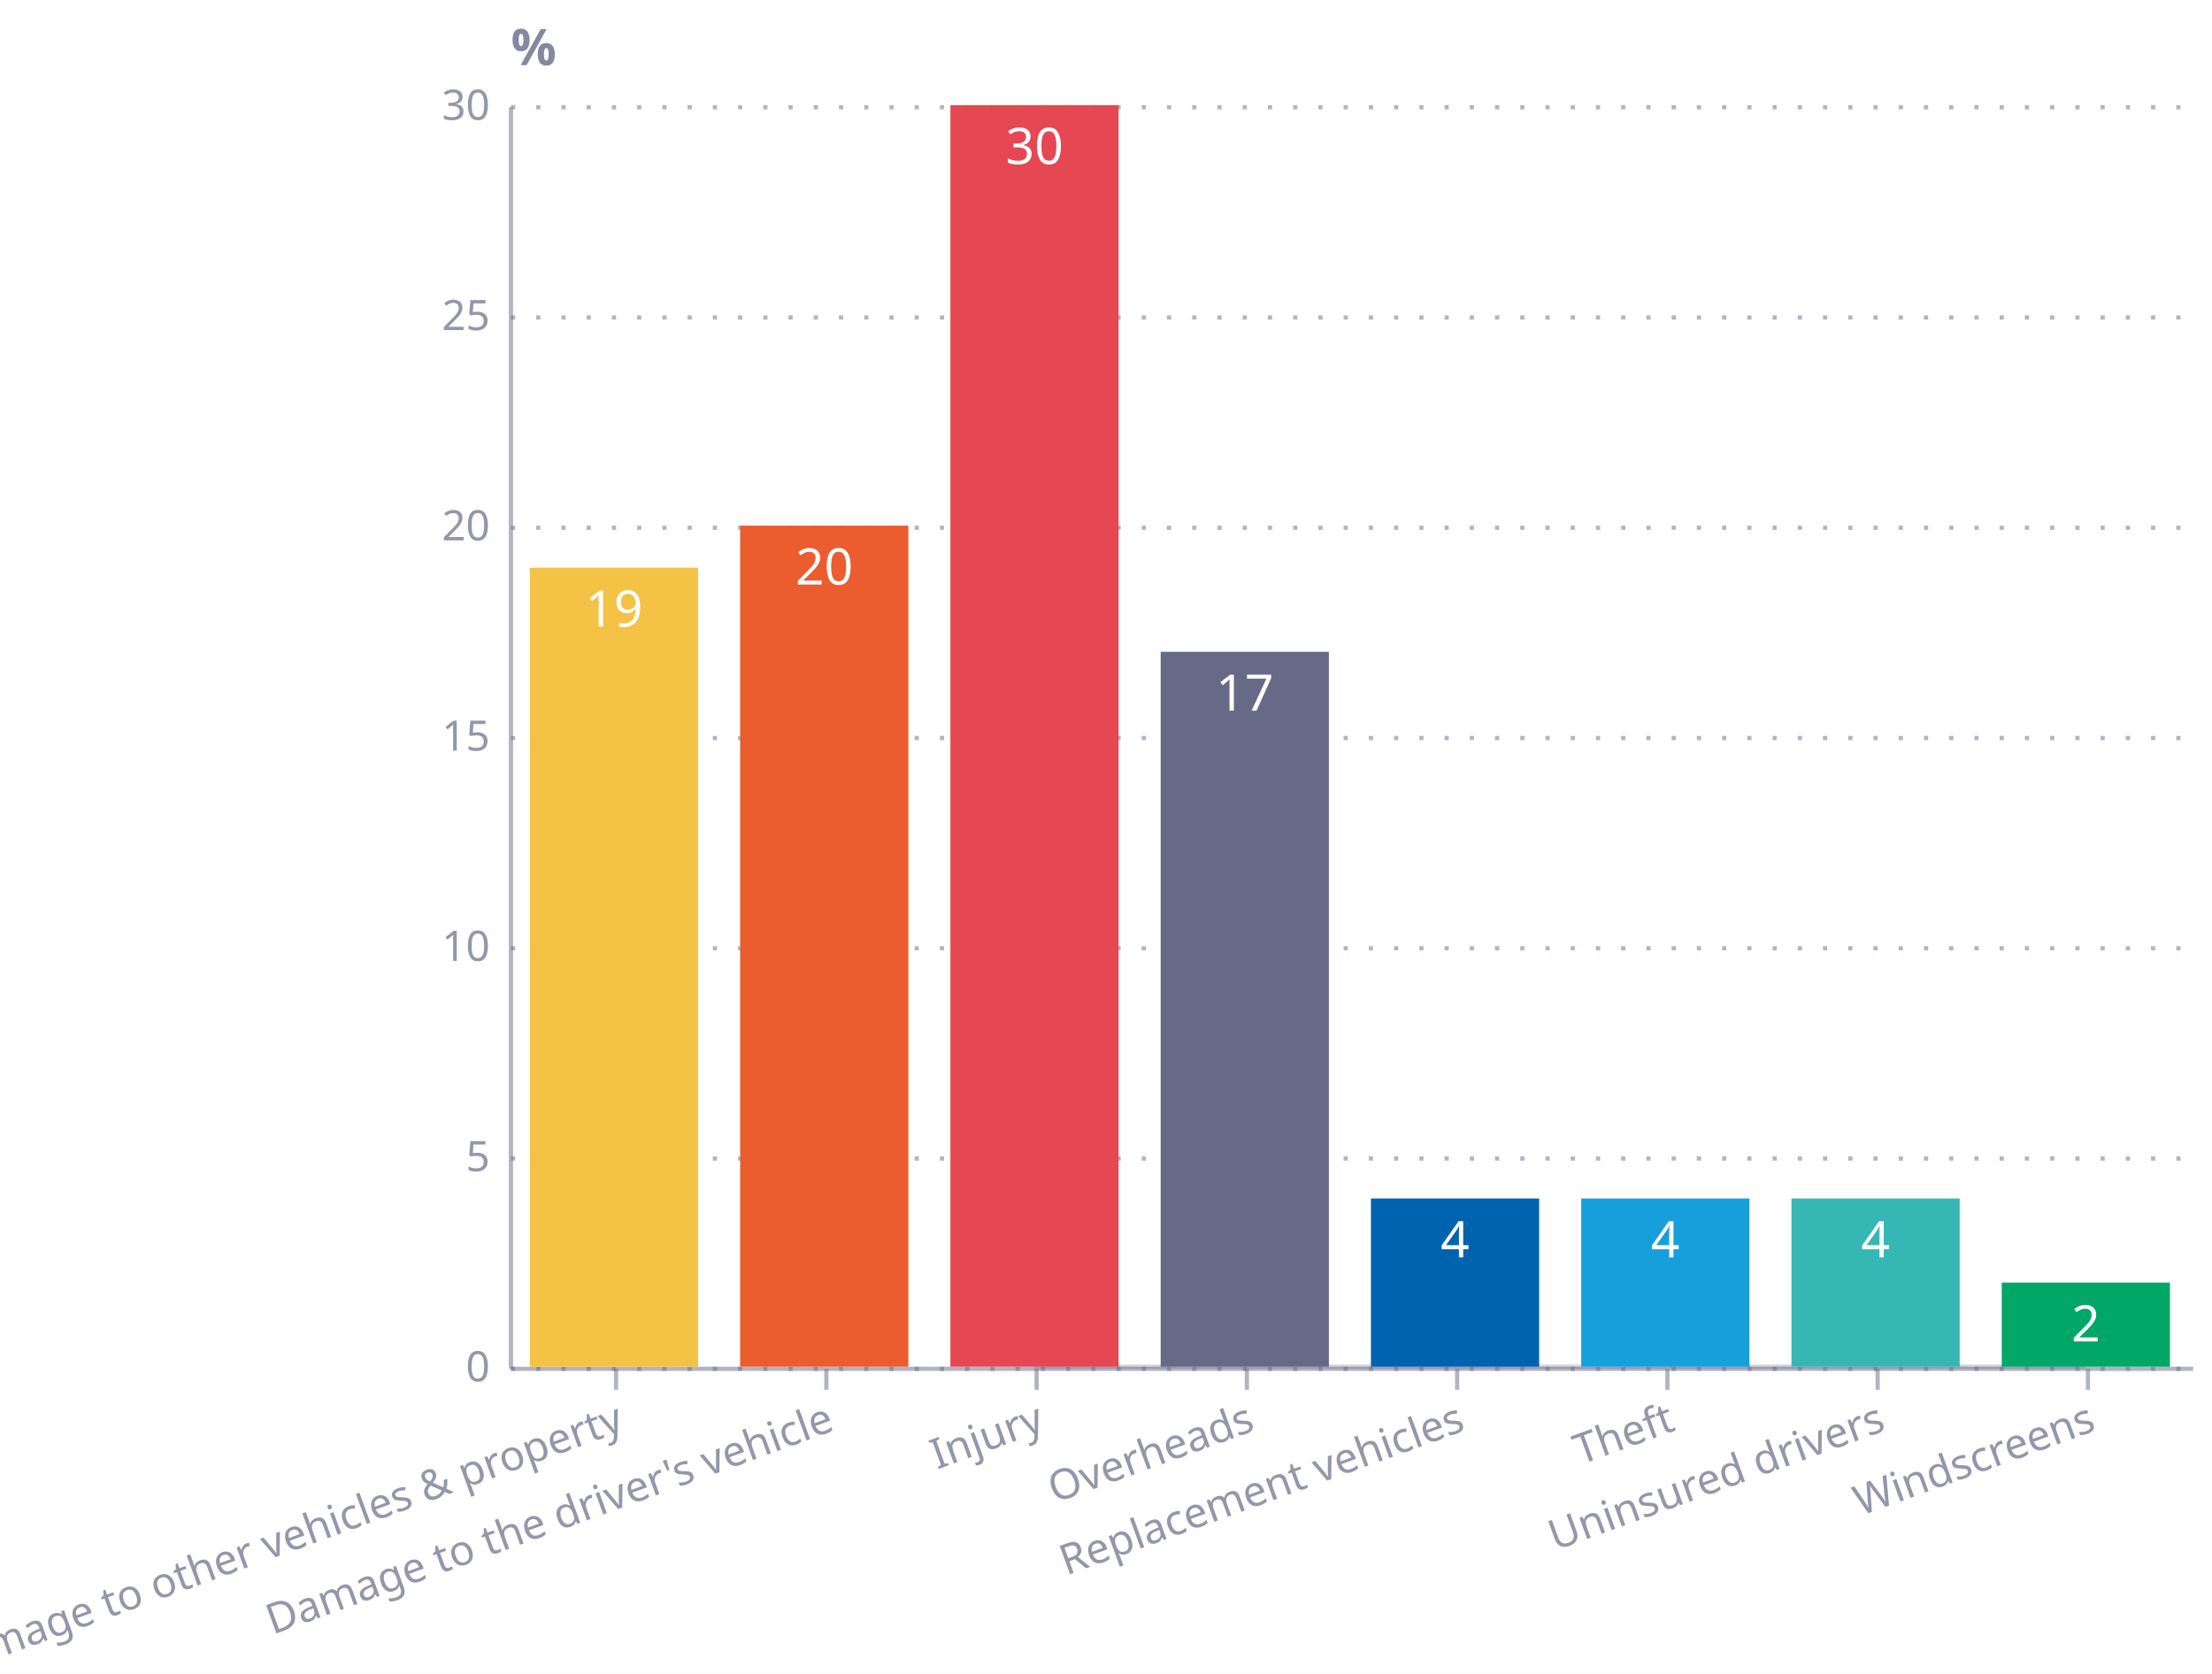
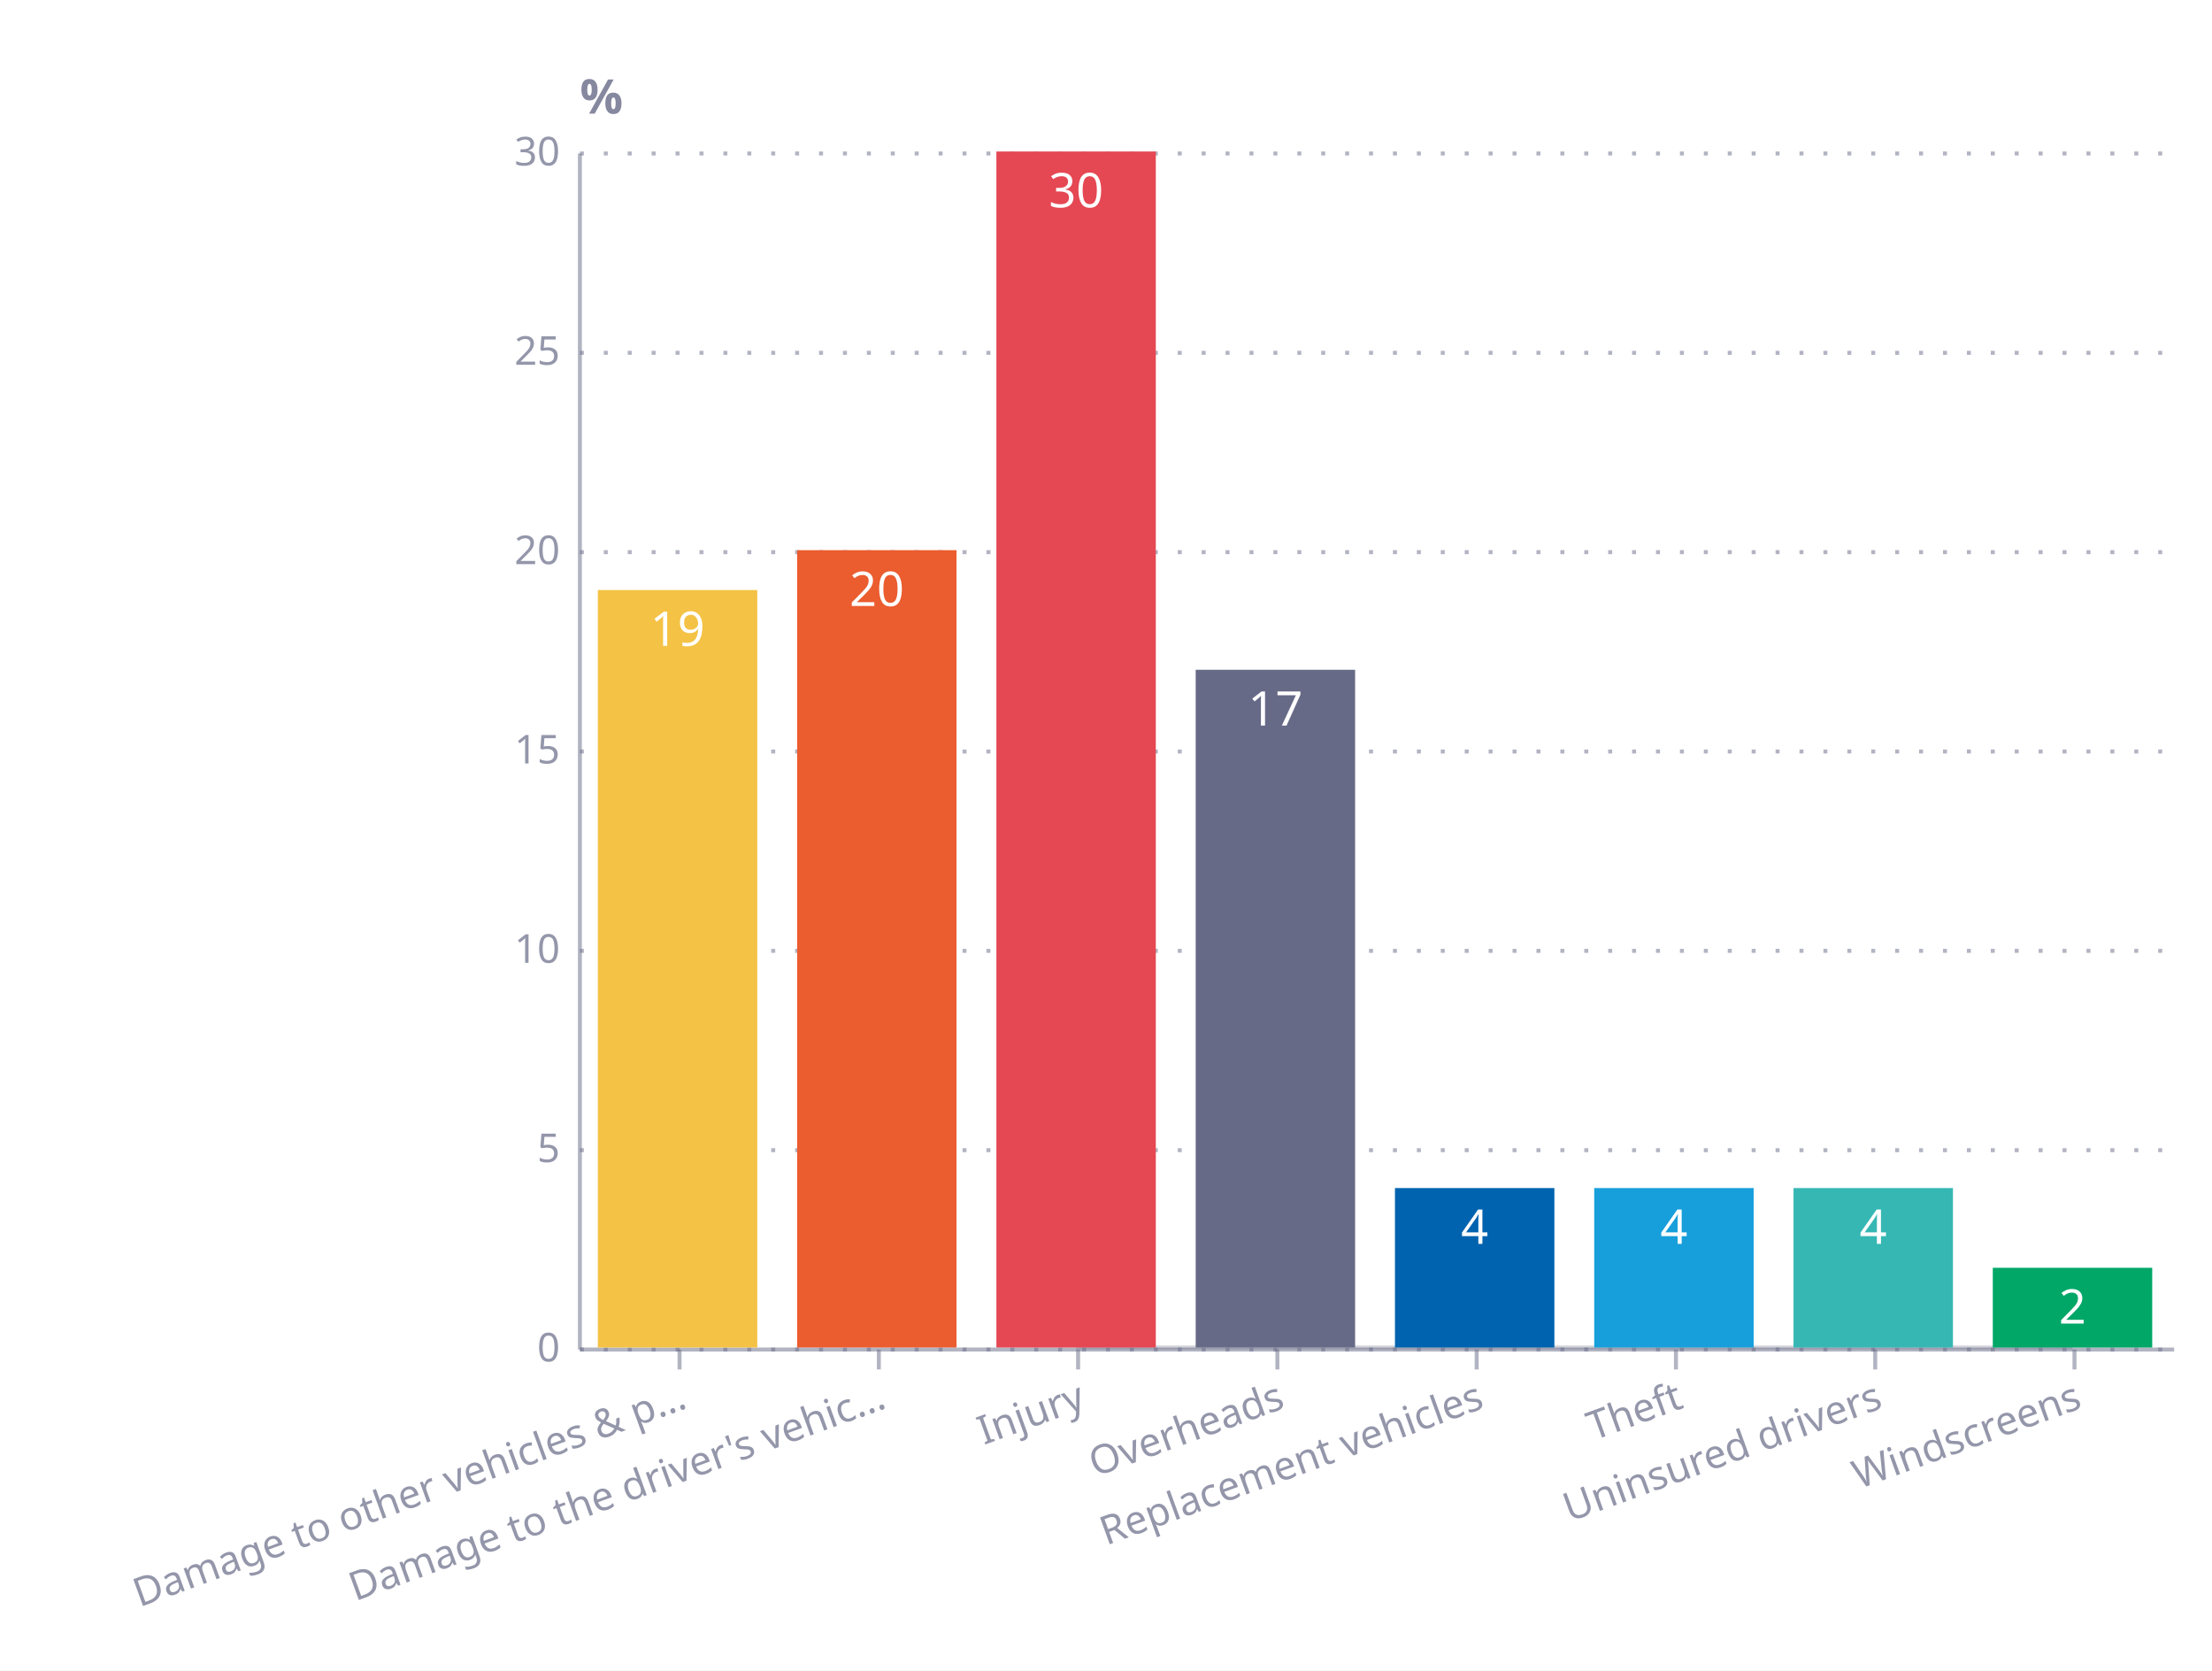
- <svg xmlns="http://www.w3.org/2000/svg" version="1.1" class="marks" width="526" height="398" viewBox="0 0 526 398">
-   <rect width="526" height="398" fill="white" />
-   <g fill="none" stroke-miterlimit="10" transform="translate(121,25)">
+ <svg xmlns="http://www.w3.org/2000/svg" xmlns:xlink="http://www.w3.org/1999/xlink" version="1.1" class="marks" width="555" height="419" viewBox="0 0 555 419">
+   <rect width="555" height="419" fill="white" />
+   <g fill="none" stroke-miterlimit="10" transform="translate(145,38)">
    <g class="mark-group role-frame root" role="graphics-object" aria-roledescription="group mark container">
      <g transform="translate(0,0)">
        <path class="background" aria-hidden="true" d="M0,0h400v300h-400Z" />
        <g>
          <g class="mark-group role-axis" aria-hidden="true">
            <g transform="translate(0.5,0.5)">
              <path class="background" aria-hidden="true" d="M0,0h0v0h0Z" pointer-events="none" />
              <g>
                <g class="mark-rule role-axis-grid" pointer-events="none">
                  <line transform="translate(0,300)" x2="400" y2="0" stroke="#676A86" stroke-opacity="0.5" stroke-width="1" stroke-dasharray="1,5" opacity="1" />
                  <line transform="translate(0,250)" x2="400" y2="0" stroke="#676A86" stroke-opacity="0.5" stroke-width="1" stroke-dasharray="1,5" opacity="1" />
                  <line transform="translate(0,200)" x2="400" y2="0" stroke="#676A86" stroke-opacity="0.5" stroke-width="1" stroke-dasharray="1,5" opacity="1" />
                  <line transform="translate(0,150)" x2="400" y2="0" stroke="#676A86" stroke-opacity="0.5" stroke-width="1" stroke-dasharray="1,5" opacity="1" />
                  <line transform="translate(0,100)" x2="400" y2="0" stroke="#676A86" stroke-opacity="0.5" stroke-width="1" stroke-dasharray="1,5" opacity="1" />
                  <line transform="translate(0,50)" x2="400" y2="0" stroke="#676A86" stroke-opacity="0.5" stroke-width="1" stroke-dasharray="1,5" opacity="1" />
                  <line transform="translate(0,0)" x2="400" y2="0" stroke="#676A86" stroke-opacity="0.5" stroke-width="1" stroke-dasharray="1,5" opacity="1" />
                </g>
              </g>
              <path class="foreground" aria-hidden="true" d="" pointer-events="none" display="none" />
            </g>
          </g>
          <g class="mark-group role-axis" role="graphics-symbol" aria-roledescription="axis" aria-label="X-axis for a discrete scale with 8 values: Damage to other vehicles &amp; property, Damage to the driver's vehicle, Injury, Overheads, Replacement vehicles, ending with Windscreens">
            <g transform="translate(0.5,300.5)">
              <path class="background" aria-hidden="true" d="M0,0h0v0h0Z" pointer-events="none" />
              <g>
                <g class="mark-rule role-axis-tick" pointer-events="none">
                  <line transform="translate(25,0)" x2="0" y2="5" stroke="#676A86" stroke-opacity="0.5" stroke-width="1" opacity="1" />
                  <line transform="translate(75,0)" x2="0" y2="5" stroke="#676A86" stroke-opacity="0.5" stroke-width="1" opacity="1" />
                  <line transform="translate(125,0)" x2="0" y2="5" stroke="#676A86" stroke-opacity="0.5" stroke-width="1" opacity="1" />
                  <line transform="translate(175,0)" x2="0" y2="5" stroke="#676A86" stroke-opacity="0.5" stroke-width="1" opacity="1" />
                  <line transform="translate(225,0)" x2="0" y2="5" stroke="#676A86" stroke-opacity="0.5" stroke-width="1" opacity="1" />
                  <line transform="translate(275,0)" x2="0" y2="5" stroke="#676A86" stroke-opacity="0.5" stroke-width="1" opacity="1" />
                  <line transform="translate(325,0)" x2="0" y2="5" stroke="#676A86" stroke-opacity="0.5" stroke-width="1" opacity="1" />
                  <line transform="translate(375,0)" x2="0" y2="5" stroke="#676A86" stroke-opacity="0.5" stroke-width="1" opacity="1" />
                </g>
                <g class="mark-text role-axis-label" pointer-events="none">
-                   <text text-anchor="end" transform="translate(24.5,7) rotate(340) translate(0,8)" font-family="Circular Std Book" font-size="10px" fill="#676A86" fill-opacity="0.7" opacity="1">Damage to other vehicles &amp; property</text>
-                   <text text-anchor="end" transform="translate(74.5,7) rotate(340) translate(0,8)" font-family="Circular Std Book" font-size="10px" fill="#676A86" fill-opacity="0.7" opacity="1">Damage to the driver's vehicle</text>
+                   <text text-anchor="end" transform="translate(24.5,7) rotate(340) translate(0,8)" font-family="Circular Std Book" font-size="10px" fill="#676A86" fill-opacity="0.7" opacity="1">Damage to other vehicles &amp; p…</text>
+                   <text text-anchor="end" transform="translate(74.5,7) rotate(340) translate(0,8)" font-family="Circular Std Book" font-size="10px" fill="#676A86" fill-opacity="0.7" opacity="1">Damage to the driver's vehic…</text>
                  <text text-anchor="end" transform="translate(124.5,7) rotate(340) translate(0,8)" font-family="Circular Std Book" font-size="10px" fill="#676A86" fill-opacity="0.7" opacity="1">Injury</text>
                  <text text-anchor="end" transform="translate(174.5,7) rotate(340) translate(0,8)" font-family="Circular Std Book" font-size="10px" fill="#676A86" fill-opacity="0.7" opacity="1">Overheads</text>
                  <text text-anchor="end" transform="translate(224.5,7) rotate(340) translate(0,8)" font-family="Circular Std Book" font-size="10px" fill="#676A86" fill-opacity="0.7" opacity="1">Replacement vehicles</text>
                  <text text-anchor="end" transform="translate(274.5,7) rotate(340) translate(0,8)" font-family="Circular Std Book" font-size="10px" fill="#676A86" fill-opacity="0.7" opacity="1">Theft</text>
                  <text text-anchor="end" transform="translate(324.5,7) rotate(340) translate(0,8)" font-family="Circular Std Book" font-size="10px" fill="#676A86" fill-opacity="0.7" opacity="1">Uninsured drivers</text>
                  <text text-anchor="end" transform="translate(374.5,7) rotate(340) translate(0,8)" font-family="Circular Std Book" font-size="10px" fill="#676A86" fill-opacity="0.7" opacity="1">Windscreens</text>
                </g>
                <g class="mark-rule role-axis-domain" pointer-events="none">
                  <line transform="translate(0,0)" x2="400" y2="0" stroke="#676A86" stroke-opacity="0.5" stroke-width="1" opacity="1" />
                </g>
              </g>
              <path class="foreground" aria-hidden="true" d="" pointer-events="none" display="none" />
            </g>
          </g>
          <g class="mark-group role-axis" role="graphics-symbol" aria-roledescription="axis" aria-label="Y-axis titled '%' for a linear scale with values from 0 to 30">
            <g transform="translate(0.5,0.5)">
              <path class="background" aria-hidden="true" d="M0,0h0v0h0Z" pointer-events="none" />
              <g>
                <g class="mark-text role-axis-label" pointer-events="none">
                  <text text-anchor="end" transform="translate(-5,303)" font-family="Circular Std Book" font-size="10px" fill="#676A86" fill-opacity="0.7" opacity="1">0</text>
                  <text text-anchor="end" transform="translate(-5,253)" font-family="Circular Std Book" font-size="10px" fill="#676A86" fill-opacity="0.7" opacity="1">5</text>
                  <text text-anchor="end" transform="translate(-5,203)" font-family="Circular Std Book" font-size="10px" fill="#676A86" fill-opacity="0.7" opacity="1">10</text>
                  <text text-anchor="end" transform="translate(-5,153)" font-family="Circular Std Book" font-size="10px" fill="#676A86" fill-opacity="0.7" opacity="1">15</text>
                  <text text-anchor="end" transform="translate(-5,103)" font-family="Circular Std Book" font-size="10px" fill="#676A86" fill-opacity="0.7" opacity="1">20</text>
                  <text text-anchor="end" transform="translate(-5,53)" font-family="Circular Std Book" font-size="10px" fill="#676A86" fill-opacity="0.7" opacity="1">25</text>
                  <text text-anchor="end" transform="translate(-5,3)" font-family="Circular Std Book" font-size="10px" fill="#676A86" fill-opacity="0.7" opacity="1">30</text>
                </g>
                <g class="mark-rule role-axis-domain" pointer-events="none">
                  <line transform="translate(0,300)" x2="0" y2="-300" stroke="#676A86" stroke-opacity="0.5" stroke-width="1" opacity="1" />
                </g>
                <g class="mark-text role-axis-title" pointer-events="none">
                  <text text-anchor="start" transform="translate(0,-10)" font-family="Circular Std Book" font-size="12px" font-weight="bold" fill="#676A86" fill-opacity="0.8" opacity="1">%</text>
                </g>
              </g>
              <path class="foreground" aria-hidden="true" d="" pointer-events="none" display="none" />
            </g>
          </g>
          <g class="mark-line role-mark layer_0_marks" role="graphics-object" aria-roledescription="line mark container">
            <path aria-label="x: Injury; y: 0" role="graphics-symbol" aria-roledescription="line mark" d="M125,300L375,300" stroke="#676A86" stroke-width="1" opacity="0.3" />
          </g>
          <g class="mark-rect role-mark layer_1_marks" role="graphics-object" aria-roledescription="rect mark container">
            <path aria-label="cat: Injury; value: 30" role="graphics-symbol" aria-roledescription="bar" d="M105,0h40v300h-40Z" fill="#E54753" />
            <path aria-label="cat: Damage to the driver's vehicle; value: 20" role="graphics-symbol" aria-roledescription="bar" d="M55,100h40v200h-40Z" fill="#EB5C2E" />
            <path aria-label="cat: Damage to other vehicles &amp; property; value: 19" role="graphics-symbol" aria-roledescription="bar" d="M5,110h40v190h-40Z" fill="#F4C245" />
            <path aria-label="cat: Overheads; value: 17" role="graphics-symbol" aria-roledescription="bar" d="M155,130h40v170h-40Z" fill="#676A86" />
            <path aria-label="cat: Theft; value: 4" role="graphics-symbol" aria-roledescription="bar" d="M255,260h40v40h-40Z" fill="#179FDB" />
            <path aria-label="cat: Replacement vehicles; value: 4" role="graphics-symbol" aria-roledescription="bar" d="M205,260h40v40h-40Z" fill="#0063AF" />
            <path aria-label="cat: Uninsured drivers; value: 4" role="graphics-symbol" aria-roledescription="bar" d="M305,260h40v40h-40Z" fill="#36B7B4" />
            <path aria-label="cat: Windscreens; value: 2" role="graphics-symbol" aria-roledescription="bar" d="M355,280h40v20h-40Z" fill="#00A767" />
          </g>
          <g class="mark-text role-mark layer_2_marks" role="graphics-object" aria-roledescription="text mark container">
            <text aria-label="cat: Injury; value: 30" role="graphics-symbol" aria-roledescription="text mark" text-anchor="middle" transform="translate(125,14)" font-family="Circular Std Book" font-size="12px" fill="#ffffff">30</text>
            <text aria-label="cat: Damage to the driver's vehicle; value: 20" role="graphics-symbol" aria-roledescription="text mark" text-anchor="middle" transform="translate(75,114)" font-family="Circular Std Book" font-size="12px" fill="#ffffff">20</text>
            <text aria-label="cat: Damage to other vehicles &amp; property; value: 19" role="graphics-symbol" aria-roledescription="text mark" text-anchor="middle" transform="translate(25,124)" font-family="Circular Std Book" font-size="12px" fill="#ffffff">19</text>
            <text aria-label="cat: Overheads; value: 17" role="graphics-symbol" aria-roledescription="text mark" text-anchor="middle" transform="translate(175,144)" font-family="Circular Std Book" font-size="12px" fill="#ffffff">17</text>
            <text aria-label="cat: Theft; value: 4" role="graphics-symbol" aria-roledescription="text mark" text-anchor="middle" transform="translate(275,274)" font-family="Circular Std Book" font-size="12px" fill="#ffffff">4</text>
            <text aria-label="cat: Replacement vehicles; value: 4" role="graphics-symbol" aria-roledescription="text mark" text-anchor="middle" transform="translate(225,274)" font-family="Circular Std Book" font-size="12px" fill="#ffffff">4</text>
            <text aria-label="cat: Uninsured drivers; value: 4" role="graphics-symbol" aria-roledescription="text mark" text-anchor="middle" transform="translate(325,274)" font-family="Circular Std Book" font-size="12px" fill="#ffffff">4</text>
            <text aria-label="cat: Windscreens; value: 2" role="graphics-symbol" aria-roledescription="text mark" text-anchor="middle" transform="translate(375,294)" font-family="Circular Std Book" font-size="12px" fill="#ffffff">2</text>
          </g>
+           <g class="mark-image role-mark layer_3_marks" role="graphics-object" aria-roledescription="image mark container">
+             <image aria-label="x: Windscreens; y: 30; img: https://raw.githubusercontent.com/EconomicsObservatory/ECOvisualisations/main/guidelines/logos/eco-icon-dark.png" role="graphics-symbol" aria-roledescription="image mark" xlink:href="" transform="translate(365,-33)" width="40" height="40" preserveAspectRatio="xMidYMid" opacity="0.5" />
+           </g>
        </g>
        <path class="foreground" aria-hidden="true" d="" display="none" />
      </g>
    </g>
  </g>
</svg>
